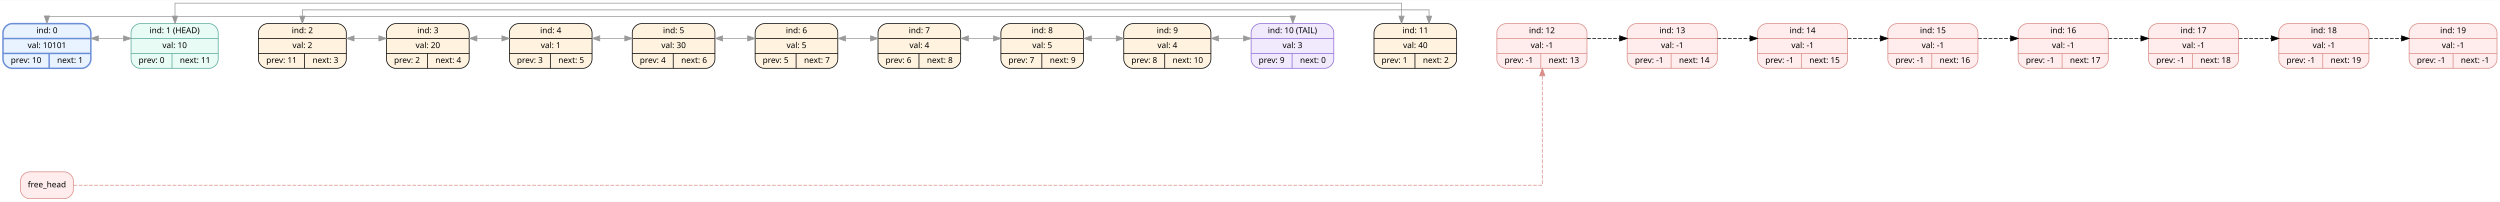
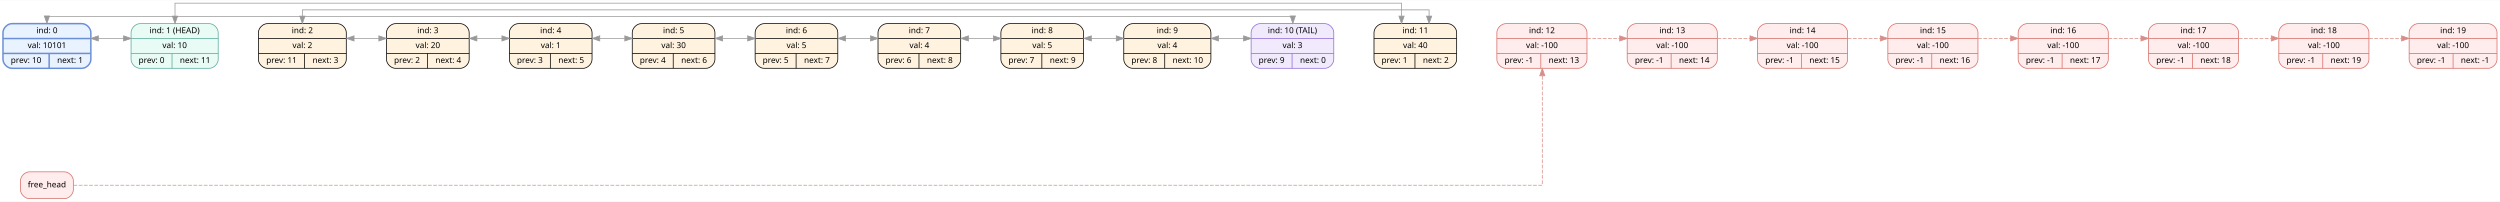
<svg xmlns="http://www.w3.org/2000/svg" width="3357pt" height="271pt" viewBox="0.00 0.00 3357.00 270.50">
  <g id="graph0" class="graph" transform="scale(1 1) rotate(0) translate(4 266.5)">
    <polygon fill="white" stroke="transparent" points="-4,4 -4,-266.5 3353,-266.5 3353,4 -4,4" />
    <g id="node1" class="node">
      <path fill="#e9f2ff" stroke="#6b8fd6" stroke-width="2" d="M12,-175C12,-175 106,-175 106,-175 112,-175 118,-181 118,-187 118,-187 118,-223 118,-223 118,-229 112,-235 106,-235 106,-235 12,-235 12,-235 6,-235 0,-229 0,-223 0,-223 0,-187 0,-187 0,-181 6,-175 12,-175" />
      <text text-anchor="middle" x="59" y="-222.2" font-family="Fira Mono" font-size="11.00">ind: 0</text>
      <polyline fill="none" stroke="#6b8fd6" stroke-width="2" points="0,-215 118,-215 " />
      <text text-anchor="middle" x="59" y="-202.2" font-family="Fira Mono" font-size="11.00">val: 10101</text>
      <polyline fill="none" stroke="#6b8fd6" stroke-width="2" points="0,-195 118,-195 " />
      <text text-anchor="middle" x="31" y="-182.2" font-family="Fira Mono" font-size="11.00">prev: 10</text>
      <polyline fill="none" stroke="#6b8fd6" stroke-width="2" points="62,-175 62,-195 " />
      <text text-anchor="middle" x="90" y="-182.2" font-family="Fira Mono" font-size="11.00">next: 1</text>
    </g>
    <g id="node2" class="node">
      <path fill="#e9fbf5" stroke="#5aa99b" d="M184,-175C184,-175 277,-175 277,-175 283,-175 289,-181 289,-187 289,-187 289,-223 289,-223 289,-229 283,-235 277,-235 277,-235 184,-235 184,-235 178,-235 172,-229 172,-223 172,-223 172,-187 172,-187 172,-181 178,-175 184,-175" />
      <text text-anchor="middle" x="230.5" y="-222.2" font-family="Fira Mono" font-size="11.00">ind: 1 (HEAD)</text>
      <polyline fill="none" stroke="#5aa99b" points="172,-215 289,-215 " />
      <text text-anchor="middle" x="230.5" y="-202.2" font-family="Fira Mono" font-size="11.00">val: 10</text>
      <polyline fill="none" stroke="#5aa99b" points="172,-195 289,-195 " />
      <text text-anchor="middle" x="199.5" y="-182.2" font-family="Fira Mono" font-size="11.00">prev: 0</text>
      <polyline fill="none" stroke="#5aa99b" points="227,-175 227,-195 " />
      <text text-anchor="middle" x="258" y="-182.2" font-family="Fira Mono" font-size="11.00">next: 11</text>
    </g>
    <g id="edge27" class="edge">
      <path fill="none" stroke="#999999" d="M128.02,-215.17C128.02,-215.17 161.95,-215.17 161.95,-215.17" />
      <polygon fill="#999999" stroke="#999999" points="161.95,-218.67 171.95,-215.17 161.95,-211.67 161.95,-218.67" />
      <polygon fill="#999999" stroke="#999999" points="128.02,-211.67 118.02,-215.17 128.02,-218.67 128.02,-211.67" />
    </g>
    <g id="node3" class="node">
      <path fill="#fff3e0" stroke="#000000" d="M355,-175C355,-175 449,-175 449,-175 455,-175 461,-181 461,-187 461,-187 461,-223 461,-223 461,-229 455,-235 449,-235 449,-235 355,-235 355,-235 349,-235 343,-229 343,-223 343,-223 343,-187 343,-187 343,-181 349,-175 355,-175" />
      <text text-anchor="middle" x="402" y="-222.2" font-family="Fira Mono" font-size="11.00">ind: 2</text>
      <polyline fill="none" stroke="#000000" points="343,-215 461,-215 " />
      <text text-anchor="middle" x="402" y="-202.2" font-family="Fira Mono" font-size="11.00">val: 2</text>
      <polyline fill="none" stroke="#000000" points="343,-195 461,-195 " />
      <text text-anchor="middle" x="374" y="-182.2" font-family="Fira Mono" font-size="11.00">prev: 11</text>
      <polyline fill="none" stroke="#000000" points="405,-175 405,-195 " />
      <text text-anchor="middle" x="433" y="-182.2" font-family="Fira Mono" font-size="11.00">next: 3</text>
    </g>
    <g id="node12" class="node">
      <path fill="#fff3e0" stroke="#000000" d="M1853,-175C1853,-175 1940,-175 1940,-175 1946,-175 1952,-181 1952,-187 1952,-187 1952,-223 1952,-223 1952,-229 1946,-235 1940,-235 1940,-235 1853,-235 1853,-235 1847,-235 1841,-229 1841,-223 1841,-223 1841,-187 1841,-187 1841,-181 1847,-175 1853,-175" />
      <text text-anchor="middle" x="1896.5" y="-222.2" font-family="Fira Mono" font-size="11.00">ind: 11</text>
      <polyline fill="none" stroke="#000000" points="1841,-215 1952,-215 " />
      <text text-anchor="middle" x="1896.5" y="-202.2" font-family="Fira Mono" font-size="11.00">val: 40</text>
      <polyline fill="none" stroke="#000000" points="1841,-195 1952,-195 " />
      <text text-anchor="middle" x="1868.5" y="-182.2" font-family="Fira Mono" font-size="11.00">prev: 1</text>
      <polyline fill="none" stroke="#000000" points="1896,-175 1896,-195 " />
      <text text-anchor="middle" x="1924" y="-182.2" font-family="Fira Mono" font-size="11.00">next: 2</text>
    </g>
    <g id="edge28" class="edge">
      <path fill="none" stroke="#999999" d="M231,-245.1C231,-245.1 231,-262.5 231,-262.5 231,-262.5 1878,-262.5 1878,-262.5 1878,-262.5 1878,-245.1 1878,-245.1" />
      <polygon fill="#999999" stroke="#999999" points="234.5,-245.1 231,-235.1 227.5,-245.1 234.5,-245.1" />
      <polygon fill="#999999" stroke="#999999" points="1881.5,-245.1 1878,-235.1 1874.5,-245.1 1881.5,-245.1" />
    </g>
    <g id="node4" class="node">
      <path fill="#fff3e0" stroke="#000000" d="M527,-175C527,-175 614,-175 614,-175 620,-175 626,-181 626,-187 626,-187 626,-223 626,-223 626,-229 620,-235 614,-235 614,-235 527,-235 527,-235 521,-235 515,-229 515,-223 515,-223 515,-187 515,-187 515,-181 521,-175 527,-175" />
      <text text-anchor="middle" x="570.5" y="-222.2" font-family="Fira Mono" font-size="11.00">ind: 3</text>
      <polyline fill="none" stroke="#000000" points="515,-215 626,-215 " />
      <text text-anchor="middle" x="570.5" y="-202.2" font-family="Fira Mono" font-size="11.00">val: 20</text>
      <polyline fill="none" stroke="#000000" points="515,-195 626,-195 " />
      <text text-anchor="middle" x="542.5" y="-182.2" font-family="Fira Mono" font-size="11.00">prev: 2</text>
      <polyline fill="none" stroke="#000000" points="570,-175 570,-195 " />
      <text text-anchor="middle" x="598" y="-182.2" font-family="Fira Mono" font-size="11.00">next: 4</text>
    </g>
    <g id="edge29" class="edge">
      <path fill="none" stroke="#999999" d="M471.41,-215.17C471.41,-215.17 504.73,-215.17 504.73,-215.17" />
      <polygon fill="#999999" stroke="#999999" points="504.73,-218.67 514.73,-215.17 504.73,-211.67 504.73,-218.67" />
      <polygon fill="#999999" stroke="#999999" points="471.41,-211.67 461.41,-215.17 471.41,-218.67 471.41,-211.67" />
    </g>
    <g id="node5" class="node">
      <path fill="#fff3e0" stroke="#000000" d="M692,-175C692,-175 779,-175 779,-175 785,-175 791,-181 791,-187 791,-187 791,-223 791,-223 791,-229 785,-235 779,-235 779,-235 692,-235 692,-235 686,-235 680,-229 680,-223 680,-223 680,-187 680,-187 680,-181 686,-175 692,-175" />
      <text text-anchor="middle" x="735.5" y="-222.2" font-family="Fira Mono" font-size="11.00">ind: 4</text>
      <polyline fill="none" stroke="#000000" points="680,-215 791,-215 " />
      <text text-anchor="middle" x="735.5" y="-202.2" font-family="Fira Mono" font-size="11.00">val: 1</text>
      <polyline fill="none" stroke="#000000" points="680,-195 791,-195 " />
      <text text-anchor="middle" x="707.5" y="-182.2" font-family="Fira Mono" font-size="11.00">prev: 3</text>
      <polyline fill="none" stroke="#000000" points="735,-175 735,-195 " />
      <text text-anchor="middle" x="763" y="-182.2" font-family="Fira Mono" font-size="11.00">next: 5</text>
    </g>
    <g id="edge30" class="edge">
      <path fill="none" stroke="#999999" d="M636.36,-215.17C636.36,-215.17 669.98,-215.17 669.98,-215.17" />
      <polygon fill="#999999" stroke="#999999" points="669.98,-218.67 679.98,-215.17 669.98,-211.67 669.98,-218.67" />
      <polygon fill="#999999" stroke="#999999" points="636.36,-211.67 626.36,-215.17 636.36,-218.67 636.36,-211.67" />
    </g>
    <g id="node6" class="node">
      <path fill="#fff3e0" stroke="#000000" d="M857,-175C857,-175 944,-175 944,-175 950,-175 956,-181 956,-187 956,-187 956,-223 956,-223 956,-229 950,-235 944,-235 944,-235 857,-235 857,-235 851,-235 845,-229 845,-223 845,-223 845,-187 845,-187 845,-181 851,-175 857,-175" />
      <text text-anchor="middle" x="900.5" y="-222.2" font-family="Fira Mono" font-size="11.00">ind: 5</text>
      <polyline fill="none" stroke="#000000" points="845,-215 956,-215 " />
      <text text-anchor="middle" x="900.5" y="-202.2" font-family="Fira Mono" font-size="11.00">val: 30</text>
      <polyline fill="none" stroke="#000000" points="845,-195 956,-195 " />
      <text text-anchor="middle" x="872.5" y="-182.2" font-family="Fira Mono" font-size="11.00">prev: 4</text>
      <polyline fill="none" stroke="#000000" points="900,-175 900,-195 " />
      <text text-anchor="middle" x="928" y="-182.2" font-family="Fira Mono" font-size="11.00">next: 6</text>
    </g>
    <g id="edge31" class="edge">
      <path fill="none" stroke="#999999" d="M801.36,-215.17C801.36,-215.17 834.98,-215.17 834.98,-215.17" />
      <polygon fill="#999999" stroke="#999999" points="834.98,-218.67 844.98,-215.17 834.98,-211.67 834.98,-218.67" />
      <polygon fill="#999999" stroke="#999999" points="801.36,-211.67 791.36,-215.17 801.36,-218.67 801.36,-211.67" />
    </g>
    <g id="node7" class="node">
      <path fill="#fff3e0" stroke="#000000" d="M1022,-175C1022,-175 1109,-175 1109,-175 1115,-175 1121,-181 1121,-187 1121,-187 1121,-223 1121,-223 1121,-229 1115,-235 1109,-235 1109,-235 1022,-235 1022,-235 1016,-235 1010,-229 1010,-223 1010,-223 1010,-187 1010,-187 1010,-181 1016,-175 1022,-175" />
      <text text-anchor="middle" x="1065.5" y="-222.2" font-family="Fira Mono" font-size="11.00">ind: 6</text>
      <polyline fill="none" stroke="#000000" points="1010,-215 1121,-215 " />
      <text text-anchor="middle" x="1065.5" y="-202.2" font-family="Fira Mono" font-size="11.00">val: 5</text>
      <polyline fill="none" stroke="#000000" points="1010,-195 1121,-195 " />
      <text text-anchor="middle" x="1037.5" y="-182.2" font-family="Fira Mono" font-size="11.00">prev: 5</text>
      <polyline fill="none" stroke="#000000" points="1065,-175 1065,-195 " />
      <text text-anchor="middle" x="1093" y="-182.2" font-family="Fira Mono" font-size="11.00">next: 7</text>
    </g>
    <g id="edge32" class="edge">
      <path fill="none" stroke="#999999" d="M966.36,-215.17C966.36,-215.17 999.98,-215.17 999.98,-215.17" />
      <polygon fill="#999999" stroke="#999999" points="999.98,-218.67 1009.98,-215.17 999.98,-211.67 999.98,-218.67" />
      <polygon fill="#999999" stroke="#999999" points="966.36,-211.67 956.36,-215.17 966.36,-218.67 966.36,-211.67" />
    </g>
    <g id="node8" class="node">
      <path fill="#fff3e0" stroke="#000000" d="M1187,-175C1187,-175 1274,-175 1274,-175 1280,-175 1286,-181 1286,-187 1286,-187 1286,-223 1286,-223 1286,-229 1280,-235 1274,-235 1274,-235 1187,-235 1187,-235 1181,-235 1175,-229 1175,-223 1175,-223 1175,-187 1175,-187 1175,-181 1181,-175 1187,-175" />
      <text text-anchor="middle" x="1230.5" y="-222.2" font-family="Fira Mono" font-size="11.00">ind: 7</text>
      <polyline fill="none" stroke="#000000" points="1175,-215 1286,-215 " />
      <text text-anchor="middle" x="1230.5" y="-202.2" font-family="Fira Mono" font-size="11.00">val: 4</text>
      <polyline fill="none" stroke="#000000" points="1175,-195 1286,-195 " />
      <text text-anchor="middle" x="1202.5" y="-182.2" font-family="Fira Mono" font-size="11.00">prev: 6</text>
      <polyline fill="none" stroke="#000000" points="1230,-175 1230,-195 " />
      <text text-anchor="middle" x="1258" y="-182.2" font-family="Fira Mono" font-size="11.00">next: 8</text>
    </g>
    <g id="edge33" class="edge">
      <path fill="none" stroke="#999999" d="M1131.36,-215.17C1131.36,-215.17 1164.98,-215.17 1164.98,-215.17" />
      <polygon fill="#999999" stroke="#999999" points="1164.98,-218.67 1174.98,-215.17 1164.98,-211.67 1164.98,-218.67" />
      <polygon fill="#999999" stroke="#999999" points="1131.36,-211.67 1121.36,-215.17 1131.36,-218.67 1131.36,-211.67" />
    </g>
    <g id="node9" class="node">
      <path fill="#fff3e0" stroke="#000000" d="M1352,-175C1352,-175 1439,-175 1439,-175 1445,-175 1451,-181 1451,-187 1451,-187 1451,-223 1451,-223 1451,-229 1445,-235 1439,-235 1439,-235 1352,-235 1352,-235 1346,-235 1340,-229 1340,-223 1340,-223 1340,-187 1340,-187 1340,-181 1346,-175 1352,-175" />
      <text text-anchor="middle" x="1395.5" y="-222.2" font-family="Fira Mono" font-size="11.00">ind: 8</text>
      <polyline fill="none" stroke="#000000" points="1340,-215 1451,-215 " />
      <text text-anchor="middle" x="1395.5" y="-202.2" font-family="Fira Mono" font-size="11.00">val: 5</text>
      <polyline fill="none" stroke="#000000" points="1340,-195 1451,-195 " />
      <text text-anchor="middle" x="1367.5" y="-182.2" font-family="Fira Mono" font-size="11.00">prev: 7</text>
      <polyline fill="none" stroke="#000000" points="1395,-175 1395,-195 " />
      <text text-anchor="middle" x="1423" y="-182.2" font-family="Fira Mono" font-size="11.00">next: 9</text>
    </g>
    <g id="edge34" class="edge">
      <path fill="none" stroke="#999999" d="M1296.36,-215.17C1296.36,-215.17 1329.98,-215.17 1329.98,-215.17" />
      <polygon fill="#999999" stroke="#999999" points="1329.98,-218.67 1339.98,-215.17 1329.98,-211.67 1329.98,-218.67" />
      <polygon fill="#999999" stroke="#999999" points="1296.36,-211.67 1286.36,-215.17 1296.36,-218.67 1296.36,-211.67" />
    </g>
    <g id="node10" class="node">
      <path fill="#fff3e0" stroke="#000000" d="M1517,-175C1517,-175 1610,-175 1610,-175 1616,-175 1622,-181 1622,-187 1622,-187 1622,-223 1622,-223 1622,-229 1616,-235 1610,-235 1610,-235 1517,-235 1517,-235 1511,-235 1505,-229 1505,-223 1505,-223 1505,-187 1505,-187 1505,-181 1511,-175 1517,-175" />
      <text text-anchor="middle" x="1563.5" y="-222.2" font-family="Fira Mono" font-size="11.00">ind: 9</text>
      <polyline fill="none" stroke="#000000" points="1505,-215 1622,-215 " />
      <text text-anchor="middle" x="1563.5" y="-202.2" font-family="Fira Mono" font-size="11.00">val: 4</text>
      <polyline fill="none" stroke="#000000" points="1505,-195 1622,-195 " />
      <text text-anchor="middle" x="1532.5" y="-182.2" font-family="Fira Mono" font-size="11.00">prev: 8</text>
      <polyline fill="none" stroke="#000000" points="1560,-175 1560,-195 " />
      <text text-anchor="middle" x="1591" y="-182.2" font-family="Fira Mono" font-size="11.00">next: 10</text>
    </g>
    <g id="edge35" class="edge">
      <path fill="none" stroke="#999999" d="M1461.44,-215.17C1461.44,-215.17 1494.93,-215.17 1494.93,-215.17" />
      <polygon fill="#999999" stroke="#999999" points="1494.93,-218.67 1504.93,-215.17 1494.93,-211.67 1494.93,-218.67" />
      <polygon fill="#999999" stroke="#999999" points="1461.44,-211.67 1451.44,-215.17 1461.44,-218.67 1461.44,-211.67" />
    </g>
    <g id="node11" class="node">
      <path fill="#f1eafd" stroke="#8e6bd6" d="M1688,-175C1688,-175 1775,-175 1775,-175 1781,-175 1787,-181 1787,-187 1787,-187 1787,-223 1787,-223 1787,-229 1781,-235 1775,-235 1775,-235 1688,-235 1688,-235 1682,-235 1676,-229 1676,-223 1676,-223 1676,-187 1676,-187 1676,-181 1682,-175 1688,-175" />
      <text text-anchor="middle" x="1731.5" y="-222.2" font-family="Fira Mono" font-size="11.00">ind: 10 (TAIL)</text>
      <polyline fill="none" stroke="#8e6bd6" points="1676,-215 1787,-215 " />
      <text text-anchor="middle" x="1731.5" y="-202.2" font-family="Fira Mono" font-size="11.00">val: 3</text>
      <polyline fill="none" stroke="#8e6bd6" points="1676,-195 1787,-195 " />
      <text text-anchor="middle" x="1703.5" y="-182.2" font-family="Fira Mono" font-size="11.00">prev: 9</text>
      <polyline fill="none" stroke="#8e6bd6" points="1731,-175 1731,-195 " />
      <text text-anchor="middle" x="1759" y="-182.2" font-family="Fira Mono" font-size="11.00">next: 0</text>
    </g>
    <g id="edge36" class="edge">
      <path fill="none" stroke="#999999" d="M1632.26,-215.17C1632.26,-215.17 1665.88,-215.17 1665.88,-215.17" />
      <polygon fill="#999999" stroke="#999999" points="1665.88,-218.67 1675.88,-215.17 1665.88,-211.67 1665.88,-218.67" />
      <polygon fill="#999999" stroke="#999999" points="1632.26,-211.67 1622.26,-215.17 1632.26,-218.67 1632.26,-211.67" />
    </g>
    <g id="edge37" class="edge">
      <path fill="none" stroke="#999999" d="M1732,-243.58C1732,-243.58 1732,-244.5 1732,-244.5 1732,-244.5 59,-244.5 59,-244.5 59,-244.5 59,-243.58 59,-243.58" />
      <polygon fill="#999999" stroke="#999999" points="1735.5,-245.34 1732,-235.34 1728.5,-245.34 1735.5,-245.34" />
      <polygon fill="#999999" stroke="#999999" points="62.5,-245.34 59,-235.34 55.5,-245.34 62.5,-245.34" />
    </g>
    <g id="edge38" class="edge">
      <path fill="none" stroke="#999999" d="M1915,-245.16C1915,-245.16 1915,-253.5 1915,-253.5 1915,-253.5 402,-253.5 402,-253.5 402,-253.5 402,-245.16 402,-245.16" />
      <polygon fill="#999999" stroke="#999999" points="1918.5,-245.16 1915,-235.16 1911.5,-245.16 1918.5,-245.16" />
      <polygon fill="#999999" stroke="#999999" points="405.5,-245.16 402,-235.16 398.5,-245.16 405.5,-245.16" />
    </g>
    <g id="node13" class="node">
-       <path fill="#ffecec" stroke="#d88d88" d="M2018,-175C2018,-175 2115,-175 2115,-175 2121,-175 2127,-181 2127,-187 2127,-187 2127,-223 2127,-223 2127,-229 2121,-235 2115,-235 2115,-235 2018,-235 2018,-235 2012,-235 2006,-229 2006,-223 2006,-223 2006,-187 2006,-187 2006,-181 2012,-175 2018,-175" />
+       <path fill="#ffecec" stroke="#d66d66" d="M2018,-175C2018,-175 2115,-175 2115,-175 2121,-175 2127,-181 2127,-187 2127,-187 2127,-223 2127,-223 2127,-229 2121,-235 2115,-235 2115,-235 2018,-235 2018,-235 2012,-235 2006,-229 2006,-223 2006,-223 2006,-187 2006,-187 2006,-181 2012,-175 2018,-175" />
      <text text-anchor="middle" x="2066.5" y="-222.2" font-family="Fira Mono" font-size="11.00">ind: 12</text>
-       <polyline fill="none" stroke="#d88d88" points="2006,-215 2127,-215 " />
-       <text text-anchor="middle" x="2066.5" y="-202.2" font-family="Fira Mono" font-size="11.00">val: -1</text>
-       <polyline fill="none" stroke="#d88d88" points="2006,-195 2127,-195 " />
+       <polyline fill="none" stroke="#d66d66" points="2006,-215 2127,-215 " />
+       <text text-anchor="middle" x="2066.5" y="-202.2" font-family="Fira Mono" font-size="11.00">val: -100</text>
+       <polyline fill="none" stroke="#d66d66" points="2006,-195 2127,-195 " />
      <text text-anchor="middle" x="2035.5" y="-182.2" font-family="Fira Mono" font-size="11.00">prev: -1</text>
-       <polyline fill="none" stroke="#d88d88" points="2065,-175 2065,-195 " />
+       <polyline fill="none" stroke="#d66d66" points="2065,-175 2065,-195 " />
      <text text-anchor="middle" x="2096" y="-182.2" font-family="Fira Mono" font-size="11.00">next: 13</text>
    </g>
    <g id="node14" class="node">
-       <path fill="#ffecec" stroke="#d88d88" d="M2193,-175C2193,-175 2290,-175 2290,-175 2296,-175 2302,-181 2302,-187 2302,-187 2302,-223 2302,-223 2302,-229 2296,-235 2290,-235 2290,-235 2193,-235 2193,-235 2187,-235 2181,-229 2181,-223 2181,-223 2181,-187 2181,-187 2181,-181 2187,-175 2193,-175" />
+       <path fill="#ffecec" stroke="#d66d66" d="M2193,-175C2193,-175 2290,-175 2290,-175 2296,-175 2302,-181 2302,-187 2302,-187 2302,-223 2302,-223 2302,-229 2296,-235 2290,-235 2290,-235 2193,-235 2193,-235 2187,-235 2181,-229 2181,-223 2181,-223 2181,-187 2181,-187 2181,-181 2187,-175 2193,-175" />
      <text text-anchor="middle" x="2241.5" y="-222.2" font-family="Fira Mono" font-size="11.00">ind: 13</text>
-       <polyline fill="none" stroke="#d88d88" points="2181,-215 2302,-215 " />
-       <text text-anchor="middle" x="2241.5" y="-202.2" font-family="Fira Mono" font-size="11.00">val: -1</text>
-       <polyline fill="none" stroke="#d88d88" points="2181,-195 2302,-195 " />
+       <polyline fill="none" stroke="#d66d66" points="2181,-215 2302,-215 " />
+       <text text-anchor="middle" x="2241.5" y="-202.2" font-family="Fira Mono" font-size="11.00">val: -100</text>
+       <polyline fill="none" stroke="#d66d66" points="2181,-195 2302,-195 " />
      <text text-anchor="middle" x="2210.5" y="-182.2" font-family="Fira Mono" font-size="11.00">prev: -1</text>
-       <polyline fill="none" stroke="#d88d88" points="2240,-175 2240,-195 " />
+       <polyline fill="none" stroke="#d66d66" points="2240,-175 2240,-195 " />
      <text text-anchor="middle" x="2271" y="-182.2" font-family="Fira Mono" font-size="11.00">next: 14</text>
    </g>
    <g id="edge20" class="edge">
-       <path fill="none" stroke="#000000" stroke-dasharray="5,2" d="M2127.22,-215.17C2127.22,-215.17 2170.89,-215.17 2170.89,-215.17" />
-       <polygon fill="#000000" stroke="#000000" points="2170.89,-218.67 2180.89,-215.17 2170.89,-211.67 2170.89,-218.67" />
+       <path fill="none" stroke="#d88d88" stroke-dasharray="5,2" d="M2127.22,-215.17C2127.22,-215.17 2170.89,-215.17 2170.89,-215.17" />
+       <polygon fill="#d88d88" stroke="#d88d88" points="2170.89,-218.67 2180.89,-215.17 2170.89,-211.67 2170.89,-218.67" />
    </g>
    <g id="node15" class="node">
-       <path fill="#ffecec" stroke="#d88d88" d="M2368,-175C2368,-175 2465,-175 2465,-175 2471,-175 2477,-181 2477,-187 2477,-187 2477,-223 2477,-223 2477,-229 2471,-235 2465,-235 2465,-235 2368,-235 2368,-235 2362,-235 2356,-229 2356,-223 2356,-223 2356,-187 2356,-187 2356,-181 2362,-175 2368,-175" />
+       <path fill="#ffecec" stroke="#d66d66" d="M2368,-175C2368,-175 2465,-175 2465,-175 2471,-175 2477,-181 2477,-187 2477,-187 2477,-223 2477,-223 2477,-229 2471,-235 2465,-235 2465,-235 2368,-235 2368,-235 2362,-235 2356,-229 2356,-223 2356,-223 2356,-187 2356,-187 2356,-181 2362,-175 2368,-175" />
      <text text-anchor="middle" x="2416.5" y="-222.2" font-family="Fira Mono" font-size="11.00">ind: 14</text>
-       <polyline fill="none" stroke="#d88d88" points="2356,-215 2477,-215 " />
-       <text text-anchor="middle" x="2416.5" y="-202.2" font-family="Fira Mono" font-size="11.00">val: -1</text>
-       <polyline fill="none" stroke="#d88d88" points="2356,-195 2477,-195 " />
+       <polyline fill="none" stroke="#d66d66" points="2356,-215 2477,-215 " />
+       <text text-anchor="middle" x="2416.5" y="-202.2" font-family="Fira Mono" font-size="11.00">val: -100</text>
+       <polyline fill="none" stroke="#d66d66" points="2356,-195 2477,-195 " />
      <text text-anchor="middle" x="2385.5" y="-182.2" font-family="Fira Mono" font-size="11.00">prev: -1</text>
-       <polyline fill="none" stroke="#d88d88" points="2415,-175 2415,-195 " />
+       <polyline fill="none" stroke="#d66d66" points="2415,-175 2415,-195 " />
      <text text-anchor="middle" x="2446" y="-182.2" font-family="Fira Mono" font-size="11.00">next: 15</text>
    </g>
    <g id="edge21" class="edge">
-       <path fill="none" stroke="#000000" stroke-dasharray="5,2" d="M2302.22,-215.17C2302.22,-215.17 2345.89,-215.17 2345.89,-215.17" />
-       <polygon fill="#000000" stroke="#000000" points="2345.89,-218.67 2355.89,-215.17 2345.89,-211.67 2345.89,-218.67" />
+       <path fill="none" stroke="#d88d88" stroke-dasharray="5,2" d="M2302.22,-215.17C2302.22,-215.17 2345.89,-215.17 2345.89,-215.17" />
+       <polygon fill="#d88d88" stroke="#d88d88" points="2345.89,-218.67 2355.89,-215.17 2345.89,-211.67 2345.89,-218.67" />
    </g>
    <g id="node16" class="node">
-       <path fill="#ffecec" stroke="#d88d88" d="M2543,-175C2543,-175 2640,-175 2640,-175 2646,-175 2652,-181 2652,-187 2652,-187 2652,-223 2652,-223 2652,-229 2646,-235 2640,-235 2640,-235 2543,-235 2543,-235 2537,-235 2531,-229 2531,-223 2531,-223 2531,-187 2531,-187 2531,-181 2537,-175 2543,-175" />
+       <path fill="#ffecec" stroke="#d66d66" d="M2543,-175C2543,-175 2640,-175 2640,-175 2646,-175 2652,-181 2652,-187 2652,-187 2652,-223 2652,-223 2652,-229 2646,-235 2640,-235 2640,-235 2543,-235 2543,-235 2537,-235 2531,-229 2531,-223 2531,-223 2531,-187 2531,-187 2531,-181 2537,-175 2543,-175" />
      <text text-anchor="middle" x="2591.5" y="-222.2" font-family="Fira Mono" font-size="11.00">ind: 15</text>
-       <polyline fill="none" stroke="#d88d88" points="2531,-215 2652,-215 " />
-       <text text-anchor="middle" x="2591.5" y="-202.2" font-family="Fira Mono" font-size="11.00">val: -1</text>
-       <polyline fill="none" stroke="#d88d88" points="2531,-195 2652,-195 " />
+       <polyline fill="none" stroke="#d66d66" points="2531,-215 2652,-215 " />
+       <text text-anchor="middle" x="2591.5" y="-202.2" font-family="Fira Mono" font-size="11.00">val: -100</text>
+       <polyline fill="none" stroke="#d66d66" points="2531,-195 2652,-195 " />
      <text text-anchor="middle" x="2560.5" y="-182.2" font-family="Fira Mono" font-size="11.00">prev: -1</text>
-       <polyline fill="none" stroke="#d88d88" points="2590,-175 2590,-195 " />
+       <polyline fill="none" stroke="#d66d66" points="2590,-175 2590,-195 " />
      <text text-anchor="middle" x="2621" y="-182.2" font-family="Fira Mono" font-size="11.00">next: 16</text>
    </g>
    <g id="edge22" class="edge">
-       <path fill="none" stroke="#000000" stroke-dasharray="5,2" d="M2477.22,-215.17C2477.22,-215.17 2520.89,-215.17 2520.89,-215.17" />
-       <polygon fill="#000000" stroke="#000000" points="2520.89,-218.67 2530.89,-215.17 2520.89,-211.67 2520.89,-218.67" />
+       <path fill="none" stroke="#d88d88" stroke-dasharray="5,2" d="M2477.22,-215.17C2477.22,-215.17 2520.89,-215.17 2520.89,-215.17" />
+       <polygon fill="#d88d88" stroke="#d88d88" points="2520.89,-218.67 2530.89,-215.17 2520.89,-211.67 2520.89,-218.67" />
    </g>
    <g id="node17" class="node">
-       <path fill="#ffecec" stroke="#d88d88" d="M2718,-175C2718,-175 2815,-175 2815,-175 2821,-175 2827,-181 2827,-187 2827,-187 2827,-223 2827,-223 2827,-229 2821,-235 2815,-235 2815,-235 2718,-235 2718,-235 2712,-235 2706,-229 2706,-223 2706,-223 2706,-187 2706,-187 2706,-181 2712,-175 2718,-175" />
+       <path fill="#ffecec" stroke="#d66d66" d="M2718,-175C2718,-175 2815,-175 2815,-175 2821,-175 2827,-181 2827,-187 2827,-187 2827,-223 2827,-223 2827,-229 2821,-235 2815,-235 2815,-235 2718,-235 2718,-235 2712,-235 2706,-229 2706,-223 2706,-223 2706,-187 2706,-187 2706,-181 2712,-175 2718,-175" />
      <text text-anchor="middle" x="2766.5" y="-222.2" font-family="Fira Mono" font-size="11.00">ind: 16</text>
-       <polyline fill="none" stroke="#d88d88" points="2706,-215 2827,-215 " />
-       <text text-anchor="middle" x="2766.5" y="-202.2" font-family="Fira Mono" font-size="11.00">val: -1</text>
-       <polyline fill="none" stroke="#d88d88" points="2706,-195 2827,-195 " />
+       <polyline fill="none" stroke="#d66d66" points="2706,-215 2827,-215 " />
+       <text text-anchor="middle" x="2766.5" y="-202.2" font-family="Fira Mono" font-size="11.00">val: -100</text>
+       <polyline fill="none" stroke="#d66d66" points="2706,-195 2827,-195 " />
      <text text-anchor="middle" x="2735.5" y="-182.2" font-family="Fira Mono" font-size="11.00">prev: -1</text>
-       <polyline fill="none" stroke="#d88d88" points="2765,-175 2765,-195 " />
+       <polyline fill="none" stroke="#d66d66" points="2765,-175 2765,-195 " />
      <text text-anchor="middle" x="2796" y="-182.2" font-family="Fira Mono" font-size="11.00">next: 17</text>
    </g>
    <g id="edge23" class="edge">
-       <path fill="none" stroke="#000000" stroke-dasharray="5,2" d="M2652.22,-215.17C2652.22,-215.17 2695.89,-215.17 2695.89,-215.17" />
-       <polygon fill="#000000" stroke="#000000" points="2695.89,-218.67 2705.89,-215.17 2695.89,-211.67 2695.89,-218.67" />
+       <path fill="none" stroke="#d88d88" stroke-dasharray="5,2" d="M2652.22,-215.17C2652.22,-215.17 2695.89,-215.17 2695.89,-215.17" />
+       <polygon fill="#d88d88" stroke="#d88d88" points="2695.89,-218.67 2705.89,-215.17 2695.89,-211.67 2695.89,-218.67" />
    </g>
    <g id="node18" class="node">
-       <path fill="#ffecec" stroke="#d88d88" d="M2893,-175C2893,-175 2990,-175 2990,-175 2996,-175 3002,-181 3002,-187 3002,-187 3002,-223 3002,-223 3002,-229 2996,-235 2990,-235 2990,-235 2893,-235 2893,-235 2887,-235 2881,-229 2881,-223 2881,-223 2881,-187 2881,-187 2881,-181 2887,-175 2893,-175" />
+       <path fill="#ffecec" stroke="#d66d66" d="M2893,-175C2893,-175 2990,-175 2990,-175 2996,-175 3002,-181 3002,-187 3002,-187 3002,-223 3002,-223 3002,-229 2996,-235 2990,-235 2990,-235 2893,-235 2893,-235 2887,-235 2881,-229 2881,-223 2881,-223 2881,-187 2881,-187 2881,-181 2887,-175 2893,-175" />
      <text text-anchor="middle" x="2941.5" y="-222.2" font-family="Fira Mono" font-size="11.00">ind: 17</text>
-       <polyline fill="none" stroke="#d88d88" points="2881,-215 3002,-215 " />
-       <text text-anchor="middle" x="2941.5" y="-202.2" font-family="Fira Mono" font-size="11.00">val: -1</text>
-       <polyline fill="none" stroke="#d88d88" points="2881,-195 3002,-195 " />
+       <polyline fill="none" stroke="#d66d66" points="2881,-215 3002,-215 " />
+       <text text-anchor="middle" x="2941.5" y="-202.2" font-family="Fira Mono" font-size="11.00">val: -100</text>
+       <polyline fill="none" stroke="#d66d66" points="2881,-195 3002,-195 " />
      <text text-anchor="middle" x="2910.5" y="-182.2" font-family="Fira Mono" font-size="11.00">prev: -1</text>
-       <polyline fill="none" stroke="#d88d88" points="2940,-175 2940,-195 " />
+       <polyline fill="none" stroke="#d66d66" points="2940,-175 2940,-195 " />
      <text text-anchor="middle" x="2971" y="-182.2" font-family="Fira Mono" font-size="11.00">next: 18</text>
    </g>
    <g id="edge24" class="edge">
-       <path fill="none" stroke="#000000" stroke-dasharray="5,2" d="M2827.22,-215.17C2827.22,-215.17 2870.89,-215.17 2870.89,-215.17" />
-       <polygon fill="#000000" stroke="#000000" points="2870.89,-218.67 2880.89,-215.17 2870.89,-211.67 2870.89,-218.67" />
+       <path fill="none" stroke="#d88d88" stroke-dasharray="5,2" d="M2827.22,-215.17C2827.22,-215.17 2870.89,-215.17 2870.89,-215.17" />
+       <polygon fill="#d88d88" stroke="#d88d88" points="2870.89,-218.67 2880.89,-215.17 2870.89,-211.67 2870.89,-218.67" />
    </g>
    <g id="node19" class="node">
-       <path fill="#ffecec" stroke="#d88d88" d="M3068,-175C3068,-175 3165,-175 3165,-175 3171,-175 3177,-181 3177,-187 3177,-187 3177,-223 3177,-223 3177,-229 3171,-235 3165,-235 3165,-235 3068,-235 3068,-235 3062,-235 3056,-229 3056,-223 3056,-223 3056,-187 3056,-187 3056,-181 3062,-175 3068,-175" />
+       <path fill="#ffecec" stroke="#d66d66" d="M3068,-175C3068,-175 3165,-175 3165,-175 3171,-175 3177,-181 3177,-187 3177,-187 3177,-223 3177,-223 3177,-229 3171,-235 3165,-235 3165,-235 3068,-235 3068,-235 3062,-235 3056,-229 3056,-223 3056,-223 3056,-187 3056,-187 3056,-181 3062,-175 3068,-175" />
      <text text-anchor="middle" x="3116.5" y="-222.2" font-family="Fira Mono" font-size="11.00">ind: 18</text>
-       <polyline fill="none" stroke="#d88d88" points="3056,-215 3177,-215 " />
-       <text text-anchor="middle" x="3116.5" y="-202.2" font-family="Fira Mono" font-size="11.00">val: -1</text>
-       <polyline fill="none" stroke="#d88d88" points="3056,-195 3177,-195 " />
+       <polyline fill="none" stroke="#d66d66" points="3056,-215 3177,-215 " />
+       <text text-anchor="middle" x="3116.5" y="-202.2" font-family="Fira Mono" font-size="11.00">val: -100</text>
+       <polyline fill="none" stroke="#d66d66" points="3056,-195 3177,-195 " />
      <text text-anchor="middle" x="3085.5" y="-182.2" font-family="Fira Mono" font-size="11.00">prev: -1</text>
-       <polyline fill="none" stroke="#d88d88" points="3115,-175 3115,-195 " />
+       <polyline fill="none" stroke="#d66d66" points="3115,-175 3115,-195 " />
      <text text-anchor="middle" x="3146" y="-182.2" font-family="Fira Mono" font-size="11.00">next: 19</text>
    </g>
    <g id="edge25" class="edge">
-       <path fill="none" stroke="#000000" stroke-dasharray="5,2" d="M3002.22,-215.17C3002.22,-215.17 3045.89,-215.17 3045.89,-215.17" />
-       <polygon fill="#000000" stroke="#000000" points="3045.89,-218.67 3055.89,-215.17 3045.89,-211.67 3045.89,-218.67" />
+       <path fill="none" stroke="#d88d88" stroke-dasharray="5,2" d="M3002.22,-215.17C3002.22,-215.17 3045.89,-215.17 3045.89,-215.17" />
+       <polygon fill="#d88d88" stroke="#d88d88" points="3045.89,-218.67 3055.89,-215.17 3045.89,-211.67 3045.89,-218.67" />
    </g>
    <g id="node20" class="node">
-       <path fill="#ffecec" stroke="#d88d88" d="M3243,-175C3243,-175 3337,-175 3337,-175 3343,-175 3349,-181 3349,-187 3349,-187 3349,-223 3349,-223 3349,-229 3343,-235 3337,-235 3337,-235 3243,-235 3243,-235 3237,-235 3231,-229 3231,-223 3231,-223 3231,-187 3231,-187 3231,-181 3237,-175 3243,-175" />
+       <path fill="#ffecec" stroke="#d66d66" d="M3243,-175C3243,-175 3337,-175 3337,-175 3343,-175 3349,-181 3349,-187 3349,-187 3349,-223 3349,-223 3349,-229 3343,-235 3337,-235 3337,-235 3243,-235 3243,-235 3237,-235 3231,-229 3231,-223 3231,-223 3231,-187 3231,-187 3231,-181 3237,-175 3243,-175" />
      <text text-anchor="middle" x="3290" y="-222.2" font-family="Fira Mono" font-size="11.00">ind: 19</text>
-       <polyline fill="none" stroke="#d88d88" points="3231,-215 3349,-215 " />
-       <text text-anchor="middle" x="3290" y="-202.2" font-family="Fira Mono" font-size="11.00">val: -1</text>
-       <polyline fill="none" stroke="#d88d88" points="3231,-195 3349,-195 " />
+       <polyline fill="none" stroke="#d66d66" points="3231,-215 3349,-215 " />
+       <text text-anchor="middle" x="3290" y="-202.2" font-family="Fira Mono" font-size="11.00">val: -100</text>
+       <polyline fill="none" stroke="#d66d66" points="3231,-195 3349,-195 " />
      <text text-anchor="middle" x="3260.5" y="-182.2" font-family="Fira Mono" font-size="11.00">prev: -1</text>
-       <polyline fill="none" stroke="#d88d88" points="3290,-175 3290,-195 " />
+       <polyline fill="none" stroke="#d66d66" points="3290,-175 3290,-195 " />
      <text text-anchor="middle" x="3319.5" y="-182.2" font-family="Fira Mono" font-size="11.00">next: -1</text>
    </g>
    <g id="edge26" class="edge">
-       <path fill="none" stroke="#000000" stroke-dasharray="5,2" d="M3177.18,-215.17C3177.18,-215.17 3220.81,-215.17 3220.81,-215.17" />
-       <polygon fill="#000000" stroke="#000000" points="3220.81,-218.67 3230.81,-215.17 3220.81,-211.67 3220.81,-218.67" />
+       <path fill="none" stroke="#d88d88" stroke-dasharray="5,2" d="M3177.18,-215.17C3177.18,-215.17 3220.81,-215.17 3220.81,-215.17" />
+       <polygon fill="#d88d88" stroke="#d88d88" points="3220.81,-218.67 3230.81,-215.17 3220.81,-211.67 3220.81,-218.67" />
    </g>
    <g id="node21" class="node">
-       <path fill="#ffecec" stroke="#d88d88" d="M82.5,-36C82.5,-36 35.5,-36 35.5,-36 29.5,-36 23.5,-30 23.5,-24 23.5,-24 23.5,-12 23.5,-12 23.5,-6 29.5,0 35.5,0 35.5,0 82.5,0 82.5,0 88.5,0 94.5,-6 94.5,-12 94.5,-12 94.5,-24 94.5,-24 94.5,-30 88.5,-36 82.5,-36" />
+       <path fill="#ffecec" stroke="#d66d66" d="M82.5,-36C82.5,-36 35.5,-36 35.5,-36 29.5,-36 23.5,-30 23.5,-24 23.5,-24 23.5,-12 23.5,-12 23.5,-6 29.5,0 35.5,0 35.5,0 82.5,0 82.5,0 88.5,0 94.5,-6 94.5,-12 94.5,-12 94.5,-24 94.5,-24 94.5,-30 88.5,-36 82.5,-36" />
      <text text-anchor="middle" x="59" y="-15.2" font-family="Fira Mono" font-size="11.00">free_head</text>
    </g>
    <g id="edge39" class="edge">
      <path fill="none" stroke="#d88d88" stroke-dasharray="5,2" d="M94.7,-18C364.11,-18 2067,-18 2067,-18 2067,-18 2067,-164.96 2067,-164.96" />
      <polygon fill="#d88d88" stroke="#d88d88" points="2063.5,-164.96 2067,-174.96 2070.5,-164.96 2063.5,-164.96" />
    </g>
  </g>
</svg>
